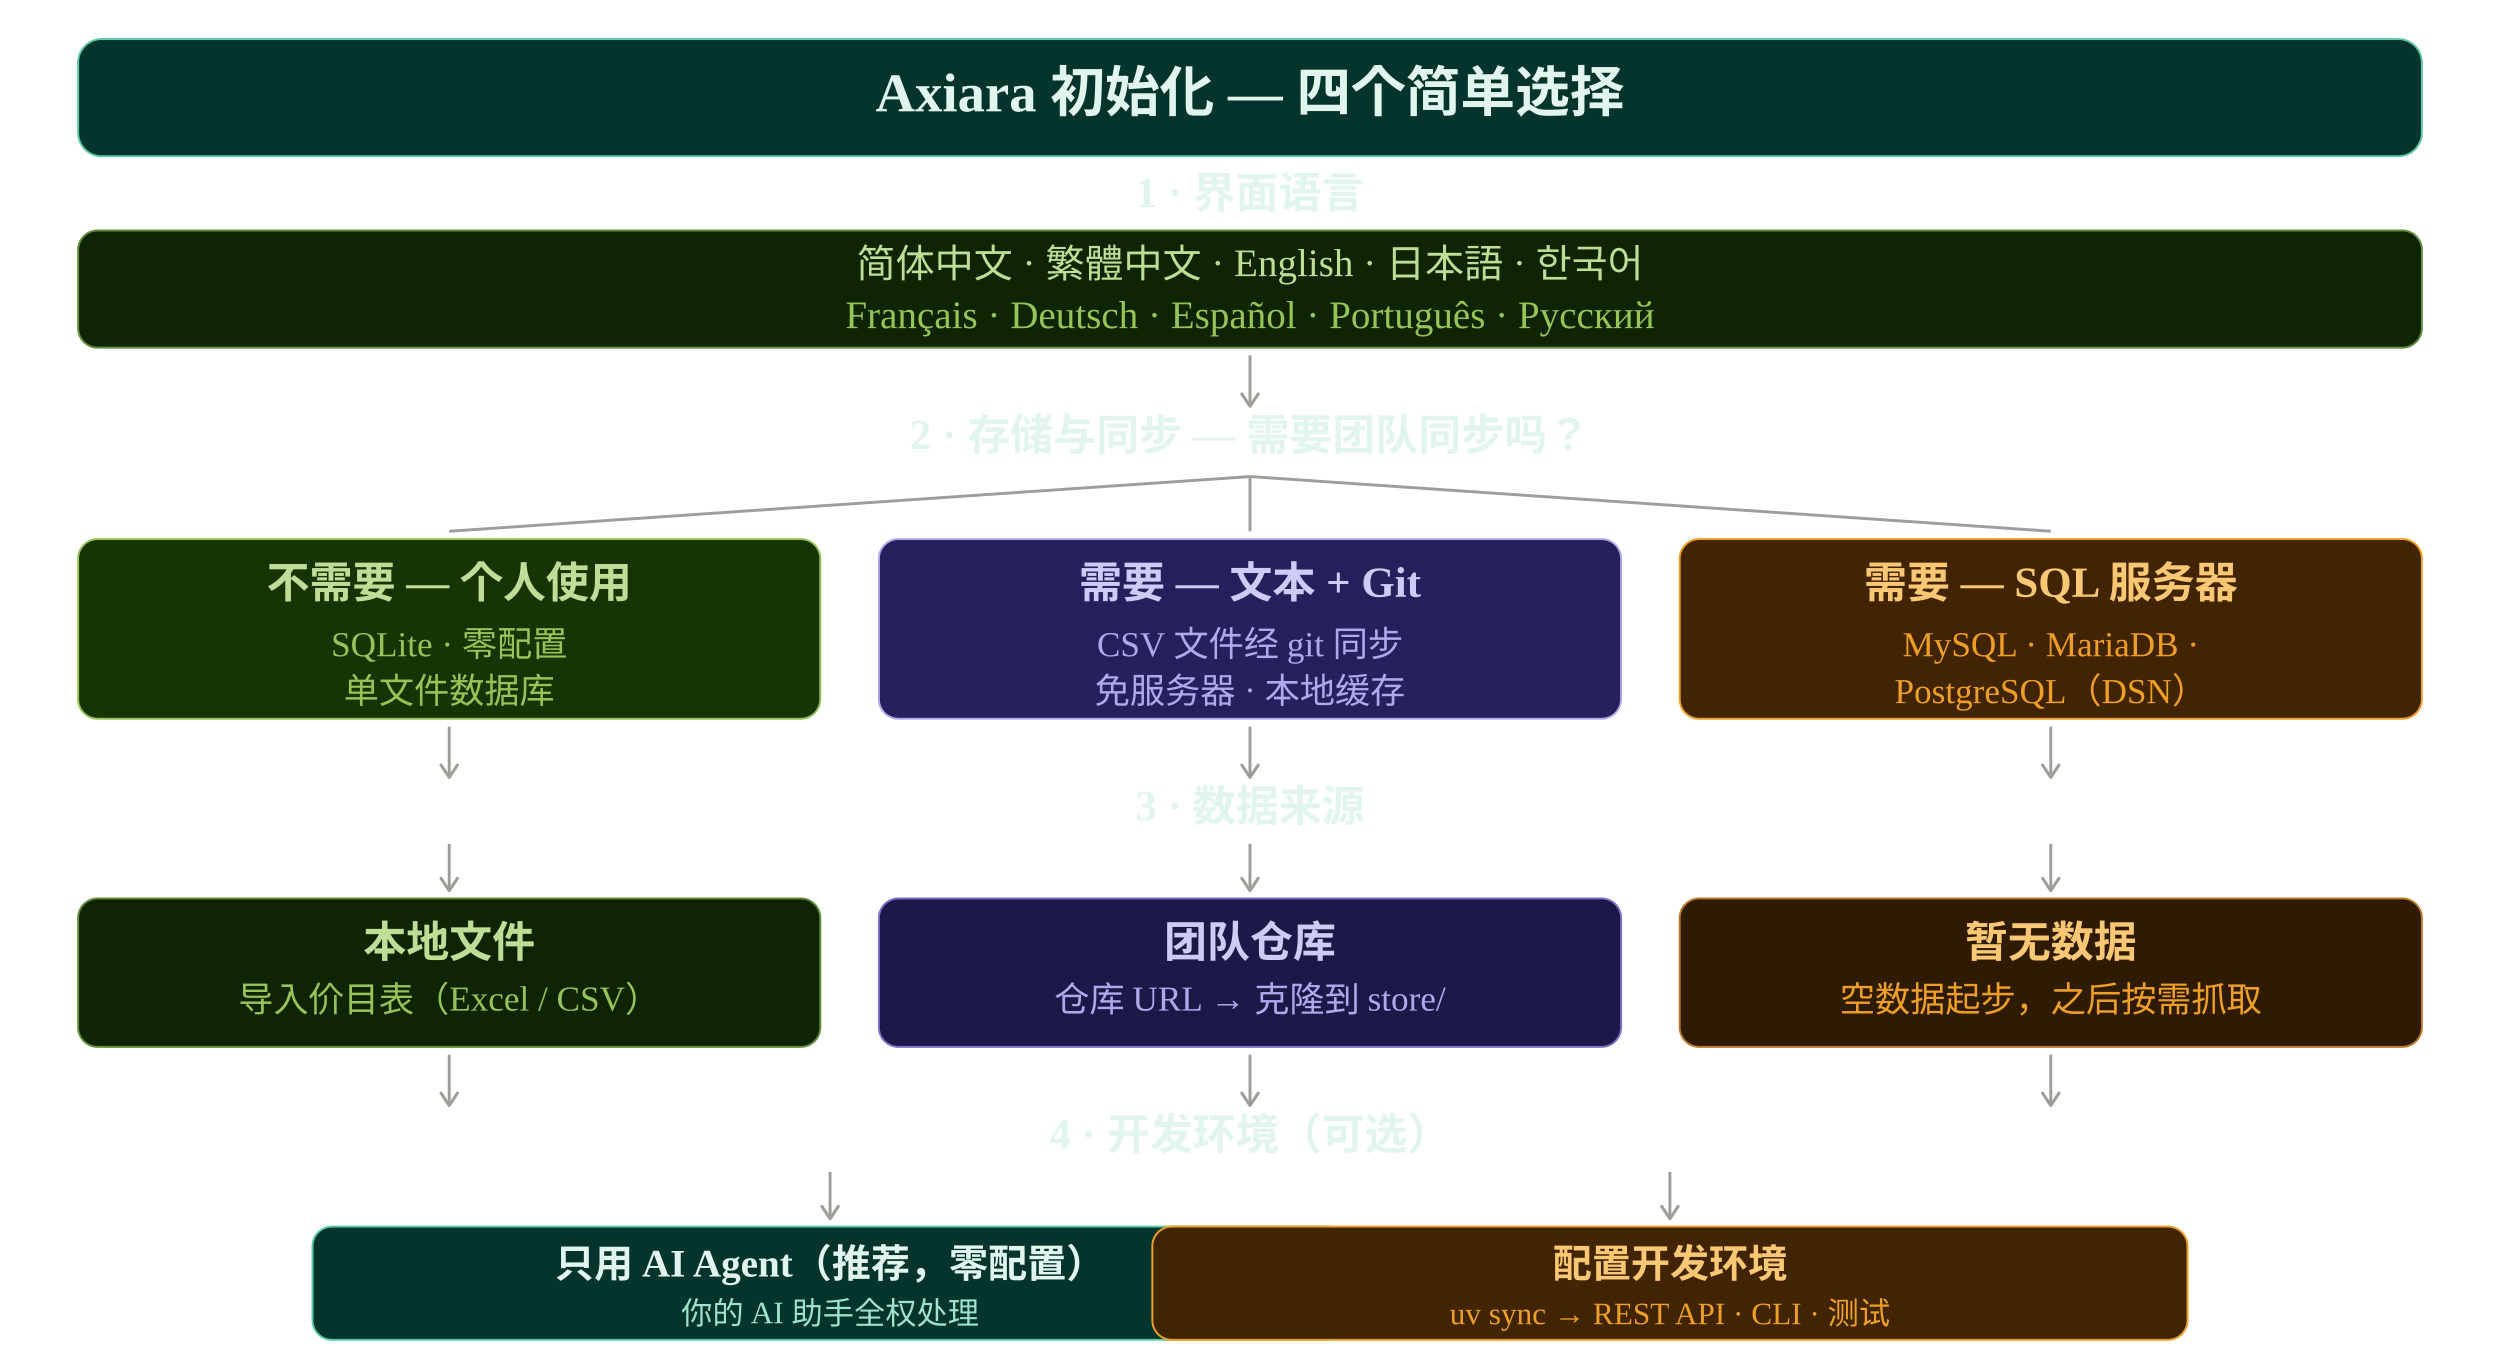
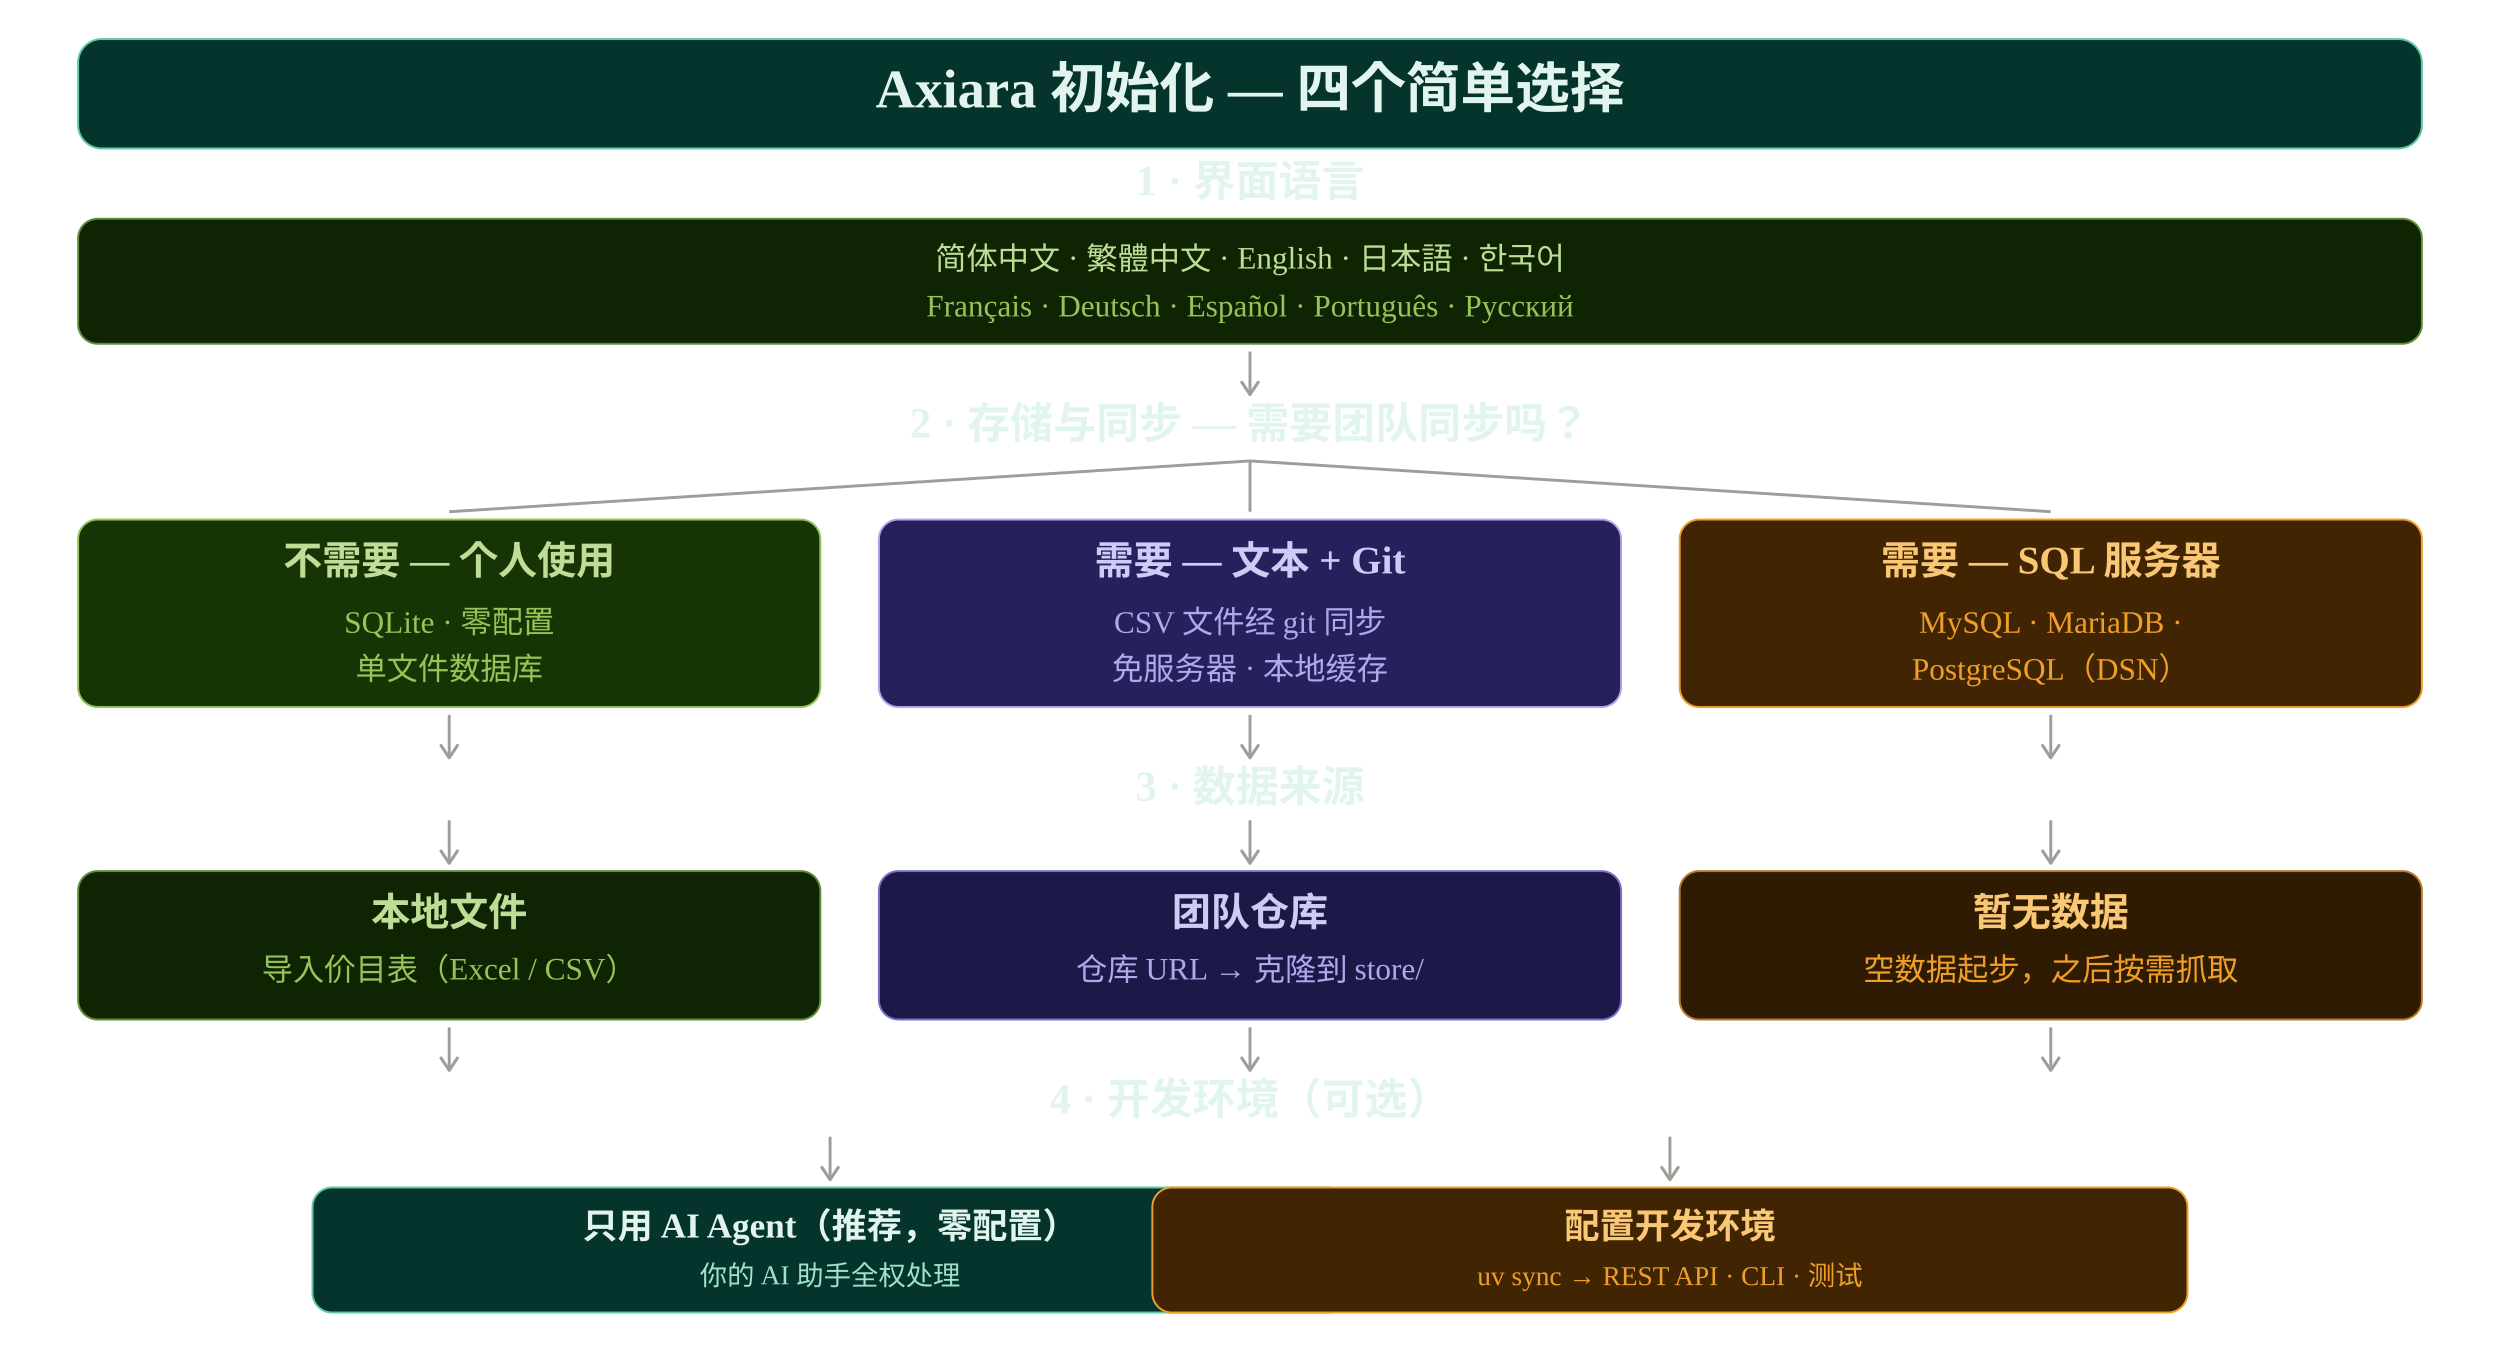
<svg xmlns="http://www.w3.org/2000/svg" viewBox="0 0 1280 700" width="100%" role="img">
  <defs>
    <marker id="arrow" viewBox="0 0 10 10" refX="8" refY="5" markerWidth="7" markerHeight="7" orient="auto-start-reverse">
      <path d="M2 1L8 5L2 9" fill="none" stroke="context-stroke" stroke-width="1.5" stroke-linecap="round" stroke-linejoin="round" />
    </marker>
  </defs>
-   <rect x="40" y="20" width="1200" height="60" rx="12" fill="#04342C" stroke="#5DCAA5" stroke-width="1" />
-   <text x="640" y="57" font-size="28" font-weight="600" fill="#E1F5EE" text-anchor="middle">Axiara 初始化 — 四个简单选择</text>
-   <text x="640" y="106" font-size="22" font-weight="600" fill="#E1F5EE" text-anchor="middle">1 · 界面语言</text>
-   <rect x="40" y="118" width="1200" height="60" rx="10" fill="#0E2402" stroke="#618D3A" stroke-width="1" />
-   <text x="640" y="142" font-size="20" fill="#C0DD97" text-anchor="middle">简体中文 · 繁體中文 · English · 日本語 · 한국어</text>
-   <text x="640" y="168" font-size="20" fill="#97C459" text-anchor="middle">Français · Deutsch · Español · Português · Русский</text>
-   <line x1="640" y1="182" x2="640" y2="208" stroke="#9E9D98" stroke-width="1.5" marker-end="url(#arrow)" />
-   <text x="640" y="230" font-size="22" font-weight="600" fill="#E1F5EE" text-anchor="middle">2 · 存储与同步 — 需要团队同步吗？</text>
-   <line x1="640" y1="244" x2="230" y2="272" stroke="#9E9D98" stroke-width="1.5" />
-   <line x1="640" y1="244" x2="640" y2="272" stroke="#9E9D98" stroke-width="1.5" />
-   <line x1="640" y1="244" x2="1050" y2="272" stroke="#9E9D98" stroke-width="1.5" />
-   <rect x="40" y="276" width="380" height="92" rx="10" fill="#173404" stroke="#97C459" stroke-width="1" />
-   <text x="230" y="306" font-size="22" font-weight="600" fill="#C0DD97" text-anchor="middle">不需要 — 个人使用</text>
-   <text x="230" y="336" font-size="18" fill="#97C459" text-anchor="middle">SQLite · 零配置</text>
-   <text x="230" y="360" font-size="18" fill="#97C459" text-anchor="middle">单文件数据库</text>
-   <rect x="450" y="276" width="380" height="92" rx="10" fill="#26215C" stroke="#AFA9EC" stroke-width="1" />
-   <text x="640" y="306" font-size="22" font-weight="600" fill="#CECBF6" text-anchor="middle">需要 — 文本 + Git</text>
-   <text x="640" y="336" font-size="18" fill="#AFA9EC" text-anchor="middle">CSV 文件经 git 同步</text>
-   <text x="640" y="360" font-size="18" fill="#AFA9EC" text-anchor="middle">免服务器 · 本地缓存</text>
-   <rect x="860" y="276" width="380" height="92" rx="10" fill="#412402" stroke="#EF9F27" stroke-width="1" />
-   <text x="1050" y="306" font-size="22" font-weight="600" fill="#FAC775" text-anchor="middle">需要 — SQL 服务器</text>
-   <text x="1050" y="336" font-size="18" fill="#EF9F27" text-anchor="middle">MySQL · MariaDB ·</text>
-   <text x="1050" y="360" font-size="18" fill="#EF9F27" text-anchor="middle">PostgreSQL（DSN）</text>
-   <line x1="230" y1="372" x2="230" y2="398" stroke="#9E9D98" stroke-width="1.5" marker-end="url(#arrow)" />
-   <line x1="640" y1="372" x2="640" y2="398" stroke="#9E9D98" stroke-width="1.5" marker-end="url(#arrow)" />
-   <line x1="1050" y1="372" x2="1050" y2="398" stroke="#9E9D98" stroke-width="1.5" marker-end="url(#arrow)" />
-   <text x="640" y="420" font-size="22" font-weight="600" fill="#E1F5EE" text-anchor="middle">3 · 数据来源</text>
-   <line x1="230" y1="432" x2="230" y2="456" stroke="#9E9D98" stroke-width="1.5" marker-end="url(#arrow)" />
-   <line x1="640" y1="432" x2="640" y2="456" stroke="#9E9D98" stroke-width="1.5" marker-end="url(#arrow)" />
-   <line x1="1050" y1="432" x2="1050" y2="456" stroke="#9E9D98" stroke-width="1.5" marker-end="url(#arrow)" />
-   <rect x="40" y="460" width="380" height="76" rx="10" fill="#0E2402" stroke="#618D3A" stroke-width="1" />
-   <text x="230" y="490" font-size="22" font-weight="600" fill="#C0DD97" text-anchor="middle">本地文件</text>
-   <text x="230" y="518" font-size="18" fill="#97C459" text-anchor="middle">导入价目表（Excel / CSV）</text>
-   <rect x="450" y="460" width="380" height="76" rx="10" fill="#1C1848" stroke="#7A71C9" stroke-width="1" />
-   <text x="640" y="490" font-size="22" font-weight="600" fill="#CECBF6" text-anchor="middle">团队仓库</text>
-   <text x="640" y="518" font-size="18" fill="#AFA9EC" text-anchor="middle">仓库 URL → 克隆到 store/</text>
-   <rect x="860" y="460" width="380" height="76" rx="10" fill="#2F1B02" stroke="#B97B2A" stroke-width="1" />
-   <text x="1050" y="490" font-size="22" font-weight="600" fill="#FAC775" text-anchor="middle">暂无数据</text>
-   <text x="1050" y="518" font-size="18" fill="#EF9F27" text-anchor="middle">空数据起步，之后按需抓取</text>
-   <line x1="230" y1="540" x2="230" y2="566" stroke="#9E9D98" stroke-width="1.5" marker-end="url(#arrow)" />
-   <line x1="640" y1="540" x2="640" y2="566" stroke="#9E9D98" stroke-width="1.5" marker-end="url(#arrow)" />
-   <line x1="1050" y1="540" x2="1050" y2="566" stroke="#9E9D98" stroke-width="1.5" marker-end="url(#arrow)" />
-   <text x="640" y="588" font-size="22" font-weight="600" fill="#E1F5EE" text-anchor="middle">4 · 开发环境（可选）</text>
-   <line x1="425" y1="600" x2="425" y2="624" stroke="#9E9D98" stroke-width="1.5" marker-end="url(#arrow)" />
-   <line x1="855" y1="600" x2="855" y2="624" stroke="#9E9D98" stroke-width="1.5" marker-end="url(#arrow)" />
-   <rect x="160" y="628" width="530" height="58" rx="10" fill="#04342C" stroke="#5DCAA5" stroke-width="1" />
-   <text x="425" y="654" font-size="20" font-weight="600" fill="#E1F5EE" text-anchor="middle">只用 AI Agent（推荐，零配置）</text>
-   <text x="425" y="678" font-size="16" fill="#9FE1CB" text-anchor="middle">你的 AI 助手全权处理</text>
-   <rect x="590" y="628" width="530" height="58" rx="10" fill="#412402" stroke="#EF9F27" stroke-width="1" />
-   <text x="855" y="654" font-size="20" font-weight="600" fill="#FAC775" text-anchor="middle">配置开发环境</text>
-   <text x="855" y="678" font-size="16" fill="#EF9F27" text-anchor="middle">uv sync → REST API · CLI · 测试</text>
+   <rect x="40" y="20" width="1200" height="56" rx="12" fill="#04342C" stroke="#5DCAA5" stroke-width="1" />
+   <text x="640" y="55" font-size="28" font-weight="600" fill="#E1F5EE" text-anchor="middle">Axiara 初始化 — 四个简单选择</text>
+   <text x="640" y="100" font-size="22" font-weight="600" fill="#E1F5EE" text-anchor="middle">1 · 界面语言</text>
+   <rect x="40" y="112" width="1200" height="64" rx="10" fill="#0E2402" stroke="#618D3A" stroke-width="1" />
+   <text x="640" y="138" font-size="16" fill="#C0DD97" text-anchor="middle">简体中文 · 繁體中文 · English · 日本語 · 한국어</text>
+   <text x="640" y="162" font-size="16" fill="#97C459" text-anchor="middle">Français · Deutsch · Español · Português · Русский</text>
+   <line x1="640" y1="180" x2="640" y2="202" stroke="#9E9D98" stroke-width="1.5" marker-end="url(#arrow)" />
+   <text x="640" y="224" font-size="22" font-weight="600" fill="#E1F5EE" text-anchor="middle">2 · 存储与同步 — 需要团队同步吗？</text>
+   <line x1="640" y1="236" x2="230" y2="262" stroke="#9E9D98" stroke-width="1.5" />
+   <line x1="640" y1="236" x2="640" y2="262" stroke="#9E9D98" stroke-width="1.5" />
+   <line x1="640" y1="236" x2="1050" y2="262" stroke="#9E9D98" stroke-width="1.5" />
+   <rect x="40" y="266" width="380" height="96" rx="10" fill="#173404" stroke="#97C459" stroke-width="1" />
+   <text x="230" y="294" font-size="20" font-weight="600" fill="#C0DD97" text-anchor="middle">不需要 — 个人使用</text>
+   <text x="230" y="324" font-size="16" fill="#97C459" text-anchor="middle">SQLite · 零配置</text>
+   <text x="230" y="348" font-size="16" fill="#97C459" text-anchor="middle">单文件数据库</text>
+   <rect x="450" y="266" width="380" height="96" rx="10" fill="#26215C" stroke="#AFA9EC" stroke-width="1" />
+   <text x="640" y="294" font-size="20" font-weight="600" fill="#CECBF6" text-anchor="middle">需要 — 文本 + Git</text>
+   <text x="640" y="324" font-size="16" fill="#AFA9EC" text-anchor="middle">CSV 文件经 git 同步</text>
+   <text x="640" y="348" font-size="16" fill="#AFA9EC" text-anchor="middle">免服务器 · 本地缓存</text>
+   <rect x="860" y="266" width="380" height="96" rx="10" fill="#412402" stroke="#EF9F27" stroke-width="1" />
+   <text x="1050" y="294" font-size="20" font-weight="600" fill="#FAC775" text-anchor="middle">需要 — SQL 服务器</text>
+   <text x="1050" y="324" font-size="16" fill="#EF9F27" text-anchor="middle">MySQL · MariaDB ·</text>
+   <text x="1050" y="348" font-size="16" fill="#EF9F27" text-anchor="middle">PostgreSQL（DSN）</text>
+   <line x1="230" y1="366" x2="230" y2="388" stroke="#9E9D98" stroke-width="1.5" marker-end="url(#arrow)" />
+   <line x1="640" y1="366" x2="640" y2="388" stroke="#9E9D98" stroke-width="1.5" marker-end="url(#arrow)" />
+   <line x1="1050" y1="366" x2="1050" y2="388" stroke="#9E9D98" stroke-width="1.5" marker-end="url(#arrow)" />
+   <text x="640" y="410" font-size="22" font-weight="600" fill="#E1F5EE" text-anchor="middle">3 · 数据来源</text>
+   <line x1="230" y1="420" x2="230" y2="442" stroke="#9E9D98" stroke-width="1.5" marker-end="url(#arrow)" />
+   <line x1="640" y1="420" x2="640" y2="442" stroke="#9E9D98" stroke-width="1.5" marker-end="url(#arrow)" />
+   <line x1="1050" y1="420" x2="1050" y2="442" stroke="#9E9D98" stroke-width="1.5" marker-end="url(#arrow)" />
+   <rect x="40" y="446" width="380" height="76" rx="10" fill="#0E2402" stroke="#618D3A" stroke-width="1" />
+   <text x="230" y="474" font-size="20" font-weight="600" fill="#C0DD97" text-anchor="middle">本地文件</text>
+   <text x="230" y="502" font-size="16" fill="#97C459" text-anchor="middle">导入价目表（Excel / CSV）</text>
+   <rect x="450" y="446" width="380" height="76" rx="10" fill="#1C1848" stroke="#7A71C9" stroke-width="1" />
+   <text x="640" y="474" font-size="20" font-weight="600" fill="#CECBF6" text-anchor="middle">团队仓库</text>
+   <text x="640" y="502" font-size="16" fill="#AFA9EC" text-anchor="middle">仓库 URL → 克隆到 store/</text>
+   <rect x="860" y="446" width="380" height="76" rx="10" fill="#2F1B02" stroke="#B97B2A" stroke-width="1" />
+   <text x="1050" y="474" font-size="20" font-weight="600" fill="#FAC775" text-anchor="middle">暂无数据</text>
+   <text x="1050" y="502" font-size="16" fill="#EF9F27" text-anchor="middle">空数据起步，之后按需抓取</text>
+   <line x1="230" y1="526" x2="230" y2="548" stroke="#9E9D98" stroke-width="1.5" marker-end="url(#arrow)" />
+   <line x1="640" y1="526" x2="640" y2="548" stroke="#9E9D98" stroke-width="1.5" marker-end="url(#arrow)" />
+   <line x1="1050" y1="526" x2="1050" y2="548" stroke="#9E9D98" stroke-width="1.5" marker-end="url(#arrow)" />
+   <text x="640" y="570" font-size="22" font-weight="600" fill="#E1F5EE" text-anchor="middle">4 · 开发环境（可选）</text>
+   <line x1="425" y1="582" x2="425" y2="604" stroke="#9E9D98" stroke-width="1.5" marker-end="url(#arrow)" />
+   <line x1="855" y1="582" x2="855" y2="604" stroke="#9E9D98" stroke-width="1.5" marker-end="url(#arrow)" />
+   <rect x="160" y="608" width="530" height="64" rx="10" fill="#04342C" stroke="#5DCAA5" stroke-width="1" />
+   <text x="425" y="634" font-size="18" font-weight="600" fill="#E1F5EE" text-anchor="middle">只用 AI Agent（推荐，零配置）</text>
+   <text x="425" y="658" font-size="14" fill="#9FE1CB" text-anchor="middle">你的 AI 助手全权处理</text>
+   <rect x="590" y="608" width="530" height="64" rx="10" fill="#412402" stroke="#EF9F27" stroke-width="1" />
+   <text x="855" y="634" font-size="18" font-weight="600" fill="#FAC775" text-anchor="middle">配置开发环境</text>
+   <text x="855" y="658" font-size="14" fill="#EF9F27" text-anchor="middle">uv sync → REST API · CLI · 测试</text>
</svg>
